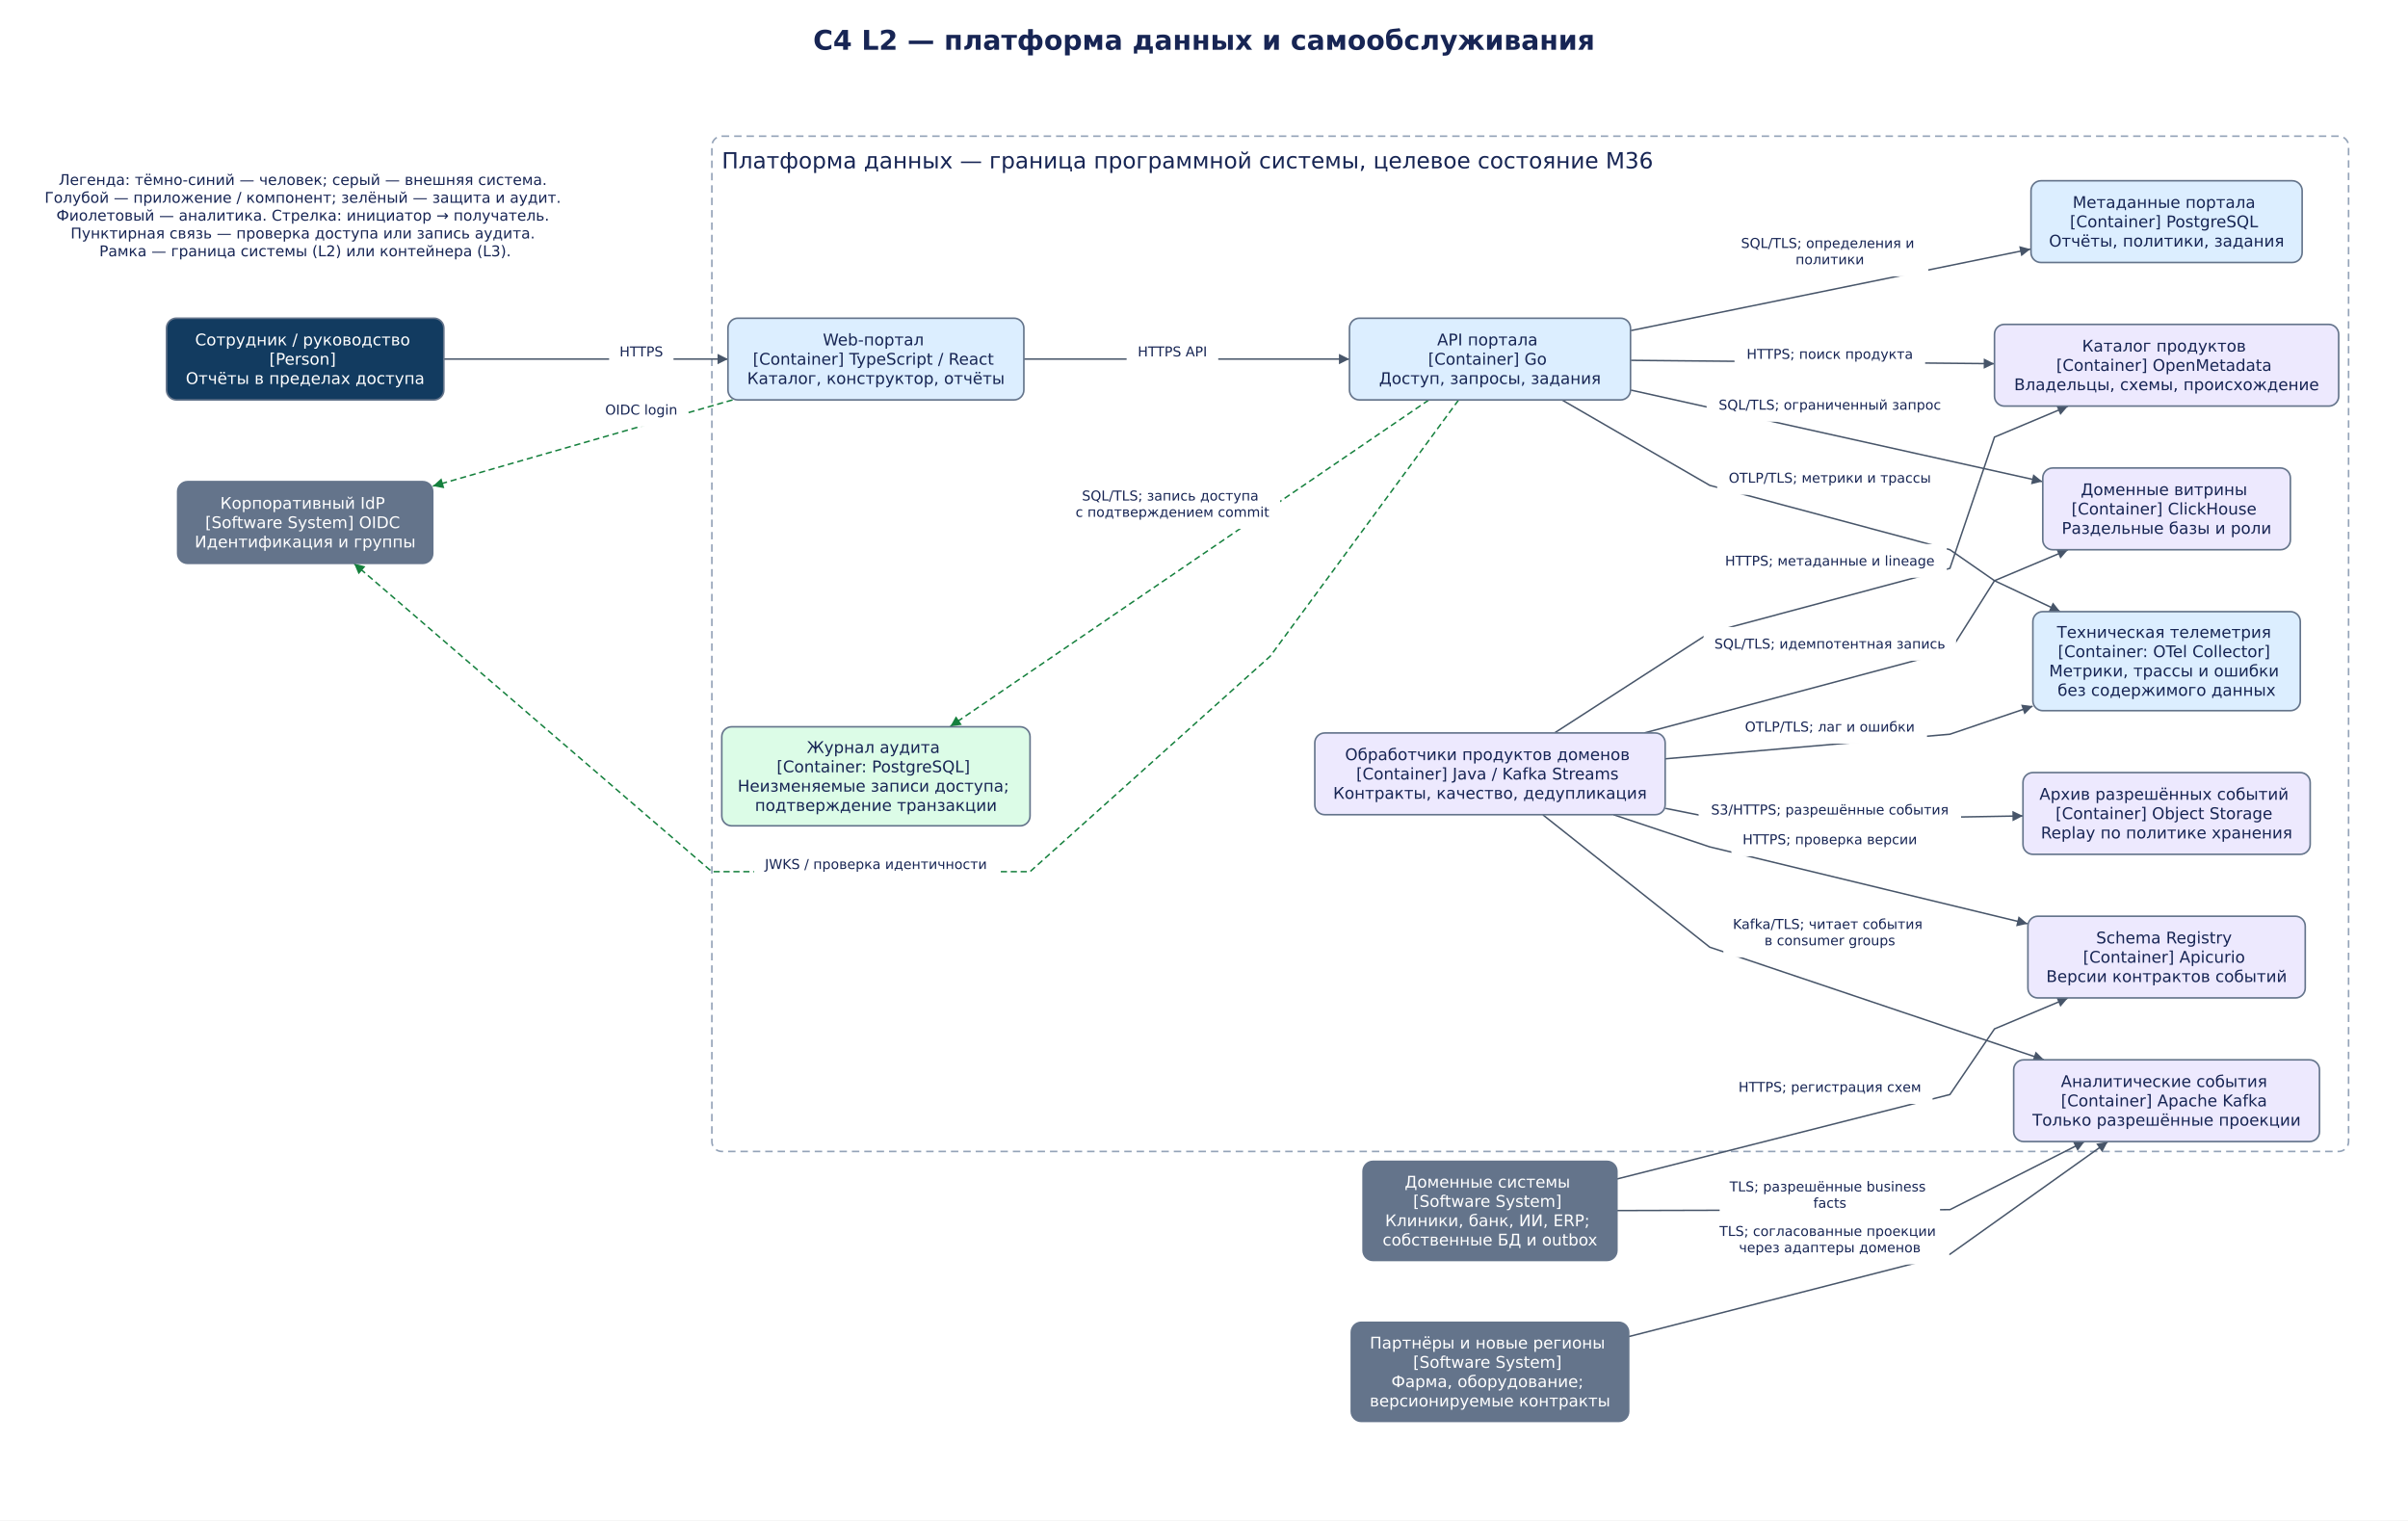
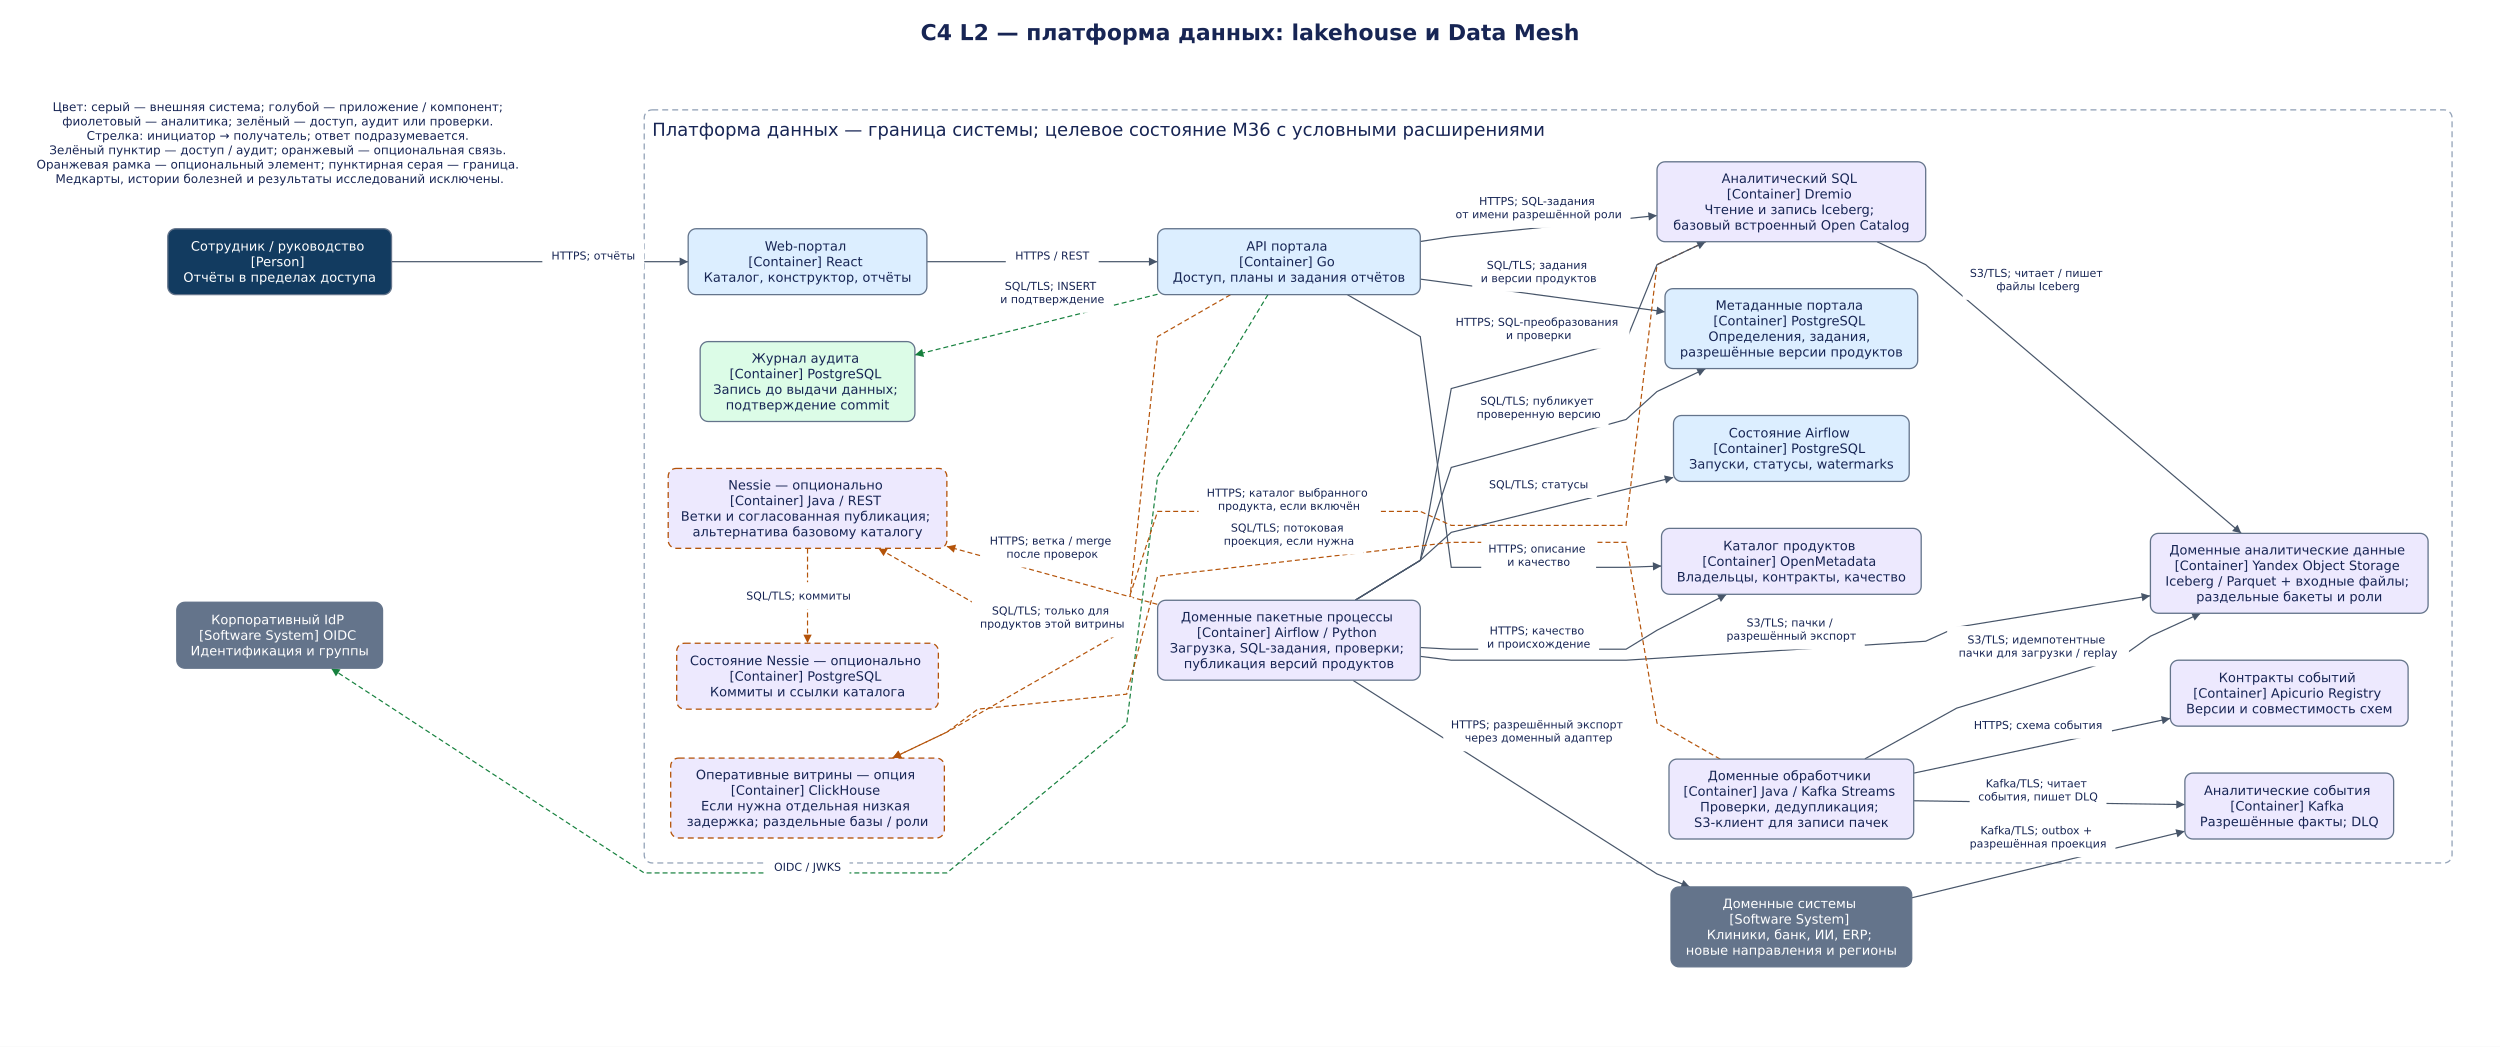
- <svg xmlns="http://www.w3.org/2000/svg" width="1945" height="1228" viewBox="0 0 1945 1228" role="img">
-   <rect width="1945" height="1228" fill="white" />
+ <svg xmlns="http://www.w3.org/2000/svg" width="2503" height="1048" viewBox="0 0 2503 1048" role="img">
+   <rect width="2503" height="1048" fill="white" />
  <defs>
    <marker id="normal" viewBox="0 0 10 10" refX="10" refY="5" markerWidth="7" markerHeight="7" orient="auto">
      <path d="M 0 0 L 10 5 L 0 10 z" fill="#475569" />
    </marker>
    <marker id="control" viewBox="0 0 10 10" refX="10" refY="5" markerWidth="7" markerHeight="7" orient="auto">
      <path d="M 0 0 L 10 5 L 0 10 z" fill="#15803d" />
    </marker>
+     <marker id="optional" viewBox="0 0 10 10" refX="10" refY="5" markerWidth="7" markerHeight="7" orient="auto">
+       <path d="M 0 0 L 10 5 L 0 10 z" fill="#b45309" />
+     </marker>
  </defs>
-   <rect x="575.0" y="110.0" width="1322.0" height="820.0" rx="8" fill="none" stroke="#94a3b8" stroke-width="1.3" stroke-dasharray="6 4" />
-   <text x="583.0" y="136.0" text-anchor="start" font-family="DejaVu Sans, sans-serif" font-size="18" fill="#172554">
-     <tspan x="583.0" y="136.0">Платформа данных — граница программной системы, целевое состояние M36</tspan>
-   </text>
-   <polyline points="358.610,290.000 425.690,290.000 511.340,290.000 587.980,290.000" fill="none" stroke="#475569" stroke-width="1.2" marker-end="url(#normal)" />
-   <polyline points="1306.200,952.190 1415.900,924.360 1575.000,884.000 1575.000,884.000 1575.000,884.000 1611.000,831.000 1611.000,831.000 1611.000,831.000 1635.500,820.710 1670.300,806.070" fill="none" stroke="#475569" stroke-width="1.2" marker-end="url(#normal)" />
-   <polyline points="1306.200,977.730 1415.900,977.430 1575.000,977.000 1575.000,977.000 1575.000,977.000 1629.400,949.510 1683.700,922.020" fill="none" stroke="#475569" stroke-width="1.2" marker-end="url(#normal)" />
-   <polyline points="1315.700,1079.497 1424.800,1051.514 1575.000,1013.000 1575.000,1013.000 1575.000,1013.000 1645.300,962.900 1702.400,922.230" fill="none" stroke="#475569" stroke-width="1.2" marker-end="url(#normal)" />
-   <polyline points="591.730,323.000 519.700,343.720 427.350,370.280 349.650,392.620" fill="none" stroke="#15803d" stroke-width="1.2" marker-end="url(#control)" stroke-dasharray="5 3" />
-   <polyline points="827.140,290.000 904.430,290.000 1004.950,290.000 1089.900,290.000" fill="none" stroke="#475569" stroke-width="1.2" marker-end="url(#normal)" />
-   <polyline points="1178.100,323.120 1129.700,388.960 1026.000,530.000 1026.000,530.000 1026.000,530.000 832.000,704.000 832.000,704.000 832.000,704.000 575.000,704.000 575.000,704.000 575.000,704.000 380.820,536.800 286.030,455.180" fill="none" stroke="#15803d" stroke-width="1.2" marker-end="url(#control)" stroke-dasharray="5 3" />
-   <polyline points="1317.300,315.070 1412.900,336.310 1548.900,366.540 1649.600,388.910" fill="none" stroke="#475569" stroke-width="1.2" marker-end="url(#normal)" />
-   <polyline points="1317.300,291.040 1400.300,291.800 1513.700,292.840 1610.700,293.730" fill="none" stroke="#475569" stroke-width="1.2" marker-end="url(#normal)" />
-   <polyline points="1317.300,267.000 1409.700,248.170 1539.900,221.630 1640.000,201.210" fill="none" stroke="#475569" stroke-width="1.2" marker-end="url(#normal)" />
-   <polyline points="1154.100,323.050 1064.700,384.000 873.960,514.120 767.600,586.680" fill="none" stroke="#15803d" stroke-width="1.2" marker-end="url(#control)" stroke-dasharray="5 3" />
-   <polyline points="1261.800,323.120 1313.300,352.900 1381.000,392.000 1381.000,392.000 1381.000,392.000 1575.000,444.000 1575.000,444.000 1575.000,444.000 1611.000,469.000 1611.000,469.000 1611.000,469.000 1631.900,478.830 1664.000,493.940" fill="none" stroke="#475569" stroke-width="1.2" marker-end="url(#normal)" />
-   <polyline points="1303.300,658.040 1343.700,671.520 1381.000,684.000 1381.000,684.000 1381.000,684.000 1523.000,718.340 1637.600,746.060" fill="none" stroke="#475569" stroke-width="1.2" marker-end="url(#normal)" />
-   <polyline points="1246.300,658.180 1298.500,699.580 1381.000,765.000 1381.000,765.000 1381.000,765.000 1535.300,817.000 1650.900,855.930" fill="none" stroke="#475569" stroke-width="1.2" marker-end="url(#normal)" />
-   <polyline points="1328.100,591.970 1435.900,563.180 1575.000,526.000 1575.000,526.000 1575.000,526.000 1611.000,469.000 1611.000,469.000 1611.000,469.000 1635.500,458.710 1670.300,444.070" fill="none" stroke="#475569" stroke-width="1.2" marker-end="url(#normal)" />
-   <polyline points="1345.300,652.920 1366.300,657.080 1381.000,660.000 1381.000,660.000 1381.000,660.000 1575.000,660.000 1575.000,660.000 1575.000,660.000 1597.800,659.610 1633.900,658.980" fill="none" stroke="#475569" stroke-width="1.2" marker-end="url(#normal)" />
-   <polyline points="1256.000,591.720 1308.100,558.070 1381.000,511.000 1381.000,511.000 1381.000,511.000 1575.000,459.000 1575.000,459.000 1575.000,459.000 1611.000,353.000 1611.000,353.000 1611.000,353.000 1635.500,342.710 1670.300,328.070" fill="none" stroke="#475569" stroke-width="1.2" marker-end="url(#normal)" />
-   <polyline points="1345.100,612.860 1449.900,603.800 1575.000,593.000 1575.000,593.000 1575.000,593.000 1602.200,583.770 1641.800,570.360" fill="none" stroke="#475569" stroke-width="1.2" marker-end="url(#normal)" />
-   <rect x="40.0" y="10.0" width="1865.0" height="45.0" rx="0" fill="none" stroke="none" stroke-width="1.3" />
-   <text x="972.5" y="40.2" text-anchor="middle" font-family="DejaVu Sans, sans-serif" font-size="22" fill="#172554" font-weight="bold">
-     <tspan x="972.5" y="40.2">C4 L2 — платформа данных и самообслуживания</tspan>
-   </text>
-   <rect x="134.5" y="257" width="223.999" height="66" rx="8" fill="#123b60" stroke="#64748b" stroke-width="1.3" />
-   <text x="246.5" y="278.95" text-anchor="middle" font-family="DejaVu Sans, sans-serif" font-size="13" fill="#ffffff">
-     <tspan x="246.5" y="278.95">Сотрудник / руководство</tspan>
-     <tspan x="246.5" y="294.55">[Person]</tspan>
-     <tspan x="246.5" y="310.15">Отчёты в пределах доступа</tspan>
-   </text>
-   <rect x="1101.001" y="938" width="204.998" height="79.999" rx="8" fill="#64748b" stroke="#64748b" stroke-width="1.3" />
-   <text x="1203.5" y="959.15" text-anchor="middle" font-family="DejaVu Sans, sans-serif" font-size="13" fill="#ffffff">
-     <tspan x="1203.5" y="959.15">Доменные системы</tspan>
-     <tspan x="1203.5" y="974.75">[Software System]</tspan>
-     <tspan x="1203.5" y="990.35">Клиники, банк, ИИ, ERP;</tspan>
-     <tspan x="1203.5" y="1005.95">собственные БД и outbox</tspan>
-   </text>
-   <rect x="1091.5" y="1068" width="223.999" height="79.999" rx="8" fill="#64748b" stroke="#64748b" stroke-width="1.3" />
-   <text x="1203.5" y="1089.15" text-anchor="middle" font-family="DejaVu Sans, sans-serif" font-size="13" fill="#ffffff">
-     <tspan x="1203.5" y="1089.15">Партнёры и новые регионы</tspan>
-     <tspan x="1203.5" y="1104.75">[Software System]</tspan>
-     <tspan x="1203.5" y="1120.35">Фарма, оборудование;</tspan>
-     <tspan x="1203.5" y="1135.95">версионируемые контракты</tspan>
-   </text>
-   <rect x="143.5" y="389" width="205.999" height="66" rx="8" fill="#64748b" stroke="#64748b" stroke-width="1.3" />
-   <text x="246.5" y="410.95" text-anchor="middle" font-family="DejaVu Sans, sans-serif" font-size="13" fill="#ffffff">
-     <tspan x="246.5" y="410.95">Корпоративный IdP</tspan>
-     <tspan x="246.5" y="426.55">[Software System] OIDC</tspan>
-     <tspan x="246.5" y="442.15">Идентификация и группы</tspan>
-   </text>
-   <rect x="588.002" y="257" width="238.997" height="66" rx="8" fill="#dceeff" stroke="#64748b" stroke-width="1.3" />
-   <text x="707.5" y="278.95" text-anchor="middle" font-family="DejaVu Sans, sans-serif" font-size="13" fill="#172554">
-     <tspan x="707.5" y="278.95">Web-портал</tspan>
-     <tspan x="707.5" y="294.55">[Container] TypeScript / React</tspan>
-     <tspan x="707.5" y="310.15">Каталог, конструктор, отчёты</tspan>
-   </text>
-   <rect x="1089.999" y="257" width="227.002" height="66" rx="8" fill="#dceeff" stroke="#64748b" stroke-width="1.3" />
-   <text x="1203.5" y="278.95" text-anchor="middle" font-family="DejaVu Sans, sans-serif" font-size="13" fill="#172554">
-     <tspan x="1203.5" y="278.95">API портала</tspan>
-     <tspan x="1203.5" y="294.55">[Container] Go</tspan>
-     <tspan x="1203.5" y="310.15">Доступ, запросы, задания</tspan>
-   </text>
-   <rect x="1638" y="740" width="223.999" height="66" rx="8" fill="#ede9fe" stroke="#64748b" stroke-width="1.3" />
-   <text x="1750.0" y="761.95" text-anchor="middle" font-family="DejaVu Sans, sans-serif" font-size="13" fill="#172554">
-     <tspan x="1750.0" y="761.95">Schema Registry</tspan>
-     <tspan x="1750.0" y="777.55">[Container] Apicurio</tspan>
-     <tspan x="1750.0" y="793.15">Версии контрактов событий</tspan>
-   </text>
-   <rect x="1626.498" y="856" width="247.003" height="66" rx="8" fill="#ede9fe" stroke="#64748b" stroke-width="1.3" />
-   <text x="1750.0" y="877.95" text-anchor="middle" font-family="DejaVu Sans, sans-serif" font-size="13" fill="#172554">
-     <tspan x="1750.0" y="877.95">Аналитические события</tspan>
-     <tspan x="1750.0" y="893.55">[Container] Apache Kafka</tspan>
-     <tspan x="1750.0" y="909.15">Только разрешённые проекции</tspan>
-   </text>
-   <rect x="1061.998" y="592" width="283.003" height="66" rx="8" fill="#ede9fe" stroke="#64748b" stroke-width="1.3" />
-   <text x="1203.5" y="613.95" text-anchor="middle" font-family="DejaVu Sans, sans-serif" font-size="13" fill="#172554">
-     <tspan x="1203.5" y="613.95">Обработчики продуктов доменов</tspan>
-     <tspan x="1203.5" y="629.55">[Container] Java / Kafka Streams</tspan>
-     <tspan x="1203.5" y="645.15">Контракты, качество, дедупликация</tspan>
-   </text>
-   <rect x="1649.999" y="378" width="200.002" height="66" rx="8" fill="#ede9fe" stroke="#64748b" stroke-width="1.3" />
-   <text x="1750.0" y="399.95" text-anchor="middle" font-family="DejaVu Sans, sans-serif" font-size="13" fill="#172554">
-     <tspan x="1750.0" y="399.95">Доменные витрины</tspan>
-     <tspan x="1750.0" y="415.55">[Container] ClickHouse</tspan>
-     <tspan x="1750.0" y="431.15">Раздельные базы и роли</tspan>
-   </text>
-   <rect x="1634.001" y="624" width="231.998" height="66" rx="8" fill="#ede9fe" stroke="#64748b" stroke-width="1.3" />
-   <text x="1750.0" y="645.95" text-anchor="middle" font-family="DejaVu Sans, sans-serif" font-size="13" fill="#172554">
-     <tspan x="1750.0" y="645.95">Архив разрешённых событий</tspan>
-     <tspan x="1750.0" y="661.55">[Container] Object Storage</tspan>
-     <tspan x="1750.0" y="677.15">Replay по политике хранения</tspan>
-   </text>
-   <rect x="1611" y="262" width="277.999" height="66" rx="8" fill="#ede9fe" stroke="#64748b" stroke-width="1.3" />
-   <text x="1750.0" y="283.95" text-anchor="middle" font-family="DejaVu Sans, sans-serif" font-size="13" fill="#172554">
-     <tspan x="1750.0" y="283.95">Каталог продуктов</tspan>
-     <tspan x="1750.0" y="299.55">[Container] OpenMetadata</tspan>
-     <tspan x="1750.0" y="315.15">Владельцы, схемы, происхождение</tspan>
-   </text>
-   <rect x="1640.499" y="146" width="219.002" height="66" rx="8" fill="#dceeff" stroke="#64748b" stroke-width="1.3" />
-   <text x="1750.0" y="167.95" text-anchor="middle" font-family="DejaVu Sans, sans-serif" font-size="13" fill="#172554">
-     <tspan x="1750.0" y="167.95">Метаданные портала</tspan>
-     <tspan x="1750.0" y="183.55">[Container] PostgreSQL</tspan>
-     <tspan x="1750.0" y="199.15">Отчёты, политики, задания</tspan>
-   </text>
-   <rect x="583.001" y="587" width="248.998" height="79.999" rx="8" fill="#dcfce7" stroke="#64748b" stroke-width="1.3" />
-   <text x="707.5" y="608.15" text-anchor="middle" font-family="DejaVu Sans, sans-serif" font-size="13" fill="#172554">
-     <tspan x="707.5" y="608.15">Журнал аудита</tspan>
-     <tspan x="707.5" y="623.75">[Container: PostgreSQL]</tspan>
-     <tspan x="707.5" y="639.35">Неизменяемые записи доступа;</tspan>
-     <tspan x="707.5" y="654.95">подтверждение транзакции</tspan>
-   </text>
-   <rect x="1642.0" y="494" width="216.0" height="79.999" rx="8" fill="#dceeff" stroke="#64748b" stroke-width="1.3" />
-   <text x="1750.0" y="515.15" text-anchor="middle" font-family="DejaVu Sans, sans-serif" font-size="13" fill="#172554">
-     <tspan x="1750.0" y="515.15">Техническая телеметрия</tspan>
-     <tspan x="1750.0" y="530.75">[Container: OTel Collector]</tspan>
-     <tspan x="1750.0" y="546.35">Метрики, трассы и ошибки</tspan>
-     <tspan x="1750.0" y="561.95">без содержимого данных</tspan>
-   </text>
-   <rect x="31.0" y="131.0" width="431.0" height="86.0" rx="8" fill="#ffffff" stroke="none" stroke-width="1.3" />
-   <text x="246.5" y="149.4" text-anchor="middle" font-family="DejaVu Sans, sans-serif" font-size="12" fill="#172554">
-     <tspan x="246.5" y="149.4">Легенда: тёмно-синий — человек; серый — внешняя система.</tspan>
-     <tspan x="246.5" y="163.8">Голубой — приложение / компонент; зелёный — защита и аудит.</tspan>
-     <tspan x="246.5" y="178.2">Фиолетовый — аналитика. Стрелка: инициатор → получатель.</tspan>
-     <tspan x="246.5" y="192.6">Пунктирная связь — проверка доступа или запись аудита.</tspan>
-     <tspan x="246.5" y="207">Рамка — граница системы (L2) или контейнера (L3).</tspan>
-   </text>
-   <rect x="492.0" y="270.4" width="52.0" height="27.2" rx="0" fill="#ffffff" stroke="none" stroke-width="1.3" />
-   <text x="518.0" y="287.85" text-anchor="middle" font-family="DejaVu Sans, sans-serif" font-size="11" fill="#172554">
-     <tspan x="518.0" y="287.85">HTTPS</tspan>
-   </text>
-   <rect x="1395.0" y="864.4" width="166.0" height="27.2" rx="0" fill="#ffffff" stroke="none" stroke-width="1.3" />
-   <text x="1478.0" y="881.85" text-anchor="middle" font-family="DejaVu Sans, sans-serif" font-size="11" fill="#172554">
-     <tspan x="1478.0" y="881.85">HTTPS; регистрация схем</tspan>
-   </text>
-   <rect x="1389.0" y="944.8" width="178.0" height="40.4" rx="0" fill="#ffffff" stroke="none" stroke-width="1.3" />
-   <text x="1478.0" y="962.25" text-anchor="middle" font-family="DejaVu Sans, sans-serif" font-size="11" fill="#172554">
-     <tspan x="1478.0" y="962.25">TLS; разрешённые business</tspan>
-     <tspan x="1478.0" y="975.45">facts</tspan>
-   </text>
-   <rect x="1381.5" y="980.8" width="193.0" height="40.4" rx="0" fill="#ffffff" stroke="none" stroke-width="1.3" />
-   <text x="1478.0" y="998.25" text-anchor="middle" font-family="DejaVu Sans, sans-serif" font-size="11" fill="#172554">
-     <tspan x="1478.0" y="998.25">TLS; согласованные проекции</tspan>
-     <tspan x="1478.0" y="1011.45">через адаптеры доменов</tspan>
-   </text>
-   <rect x="480.5" y="317.4" width="75.0" height="27.2" rx="0" fill="#ffffff" stroke="none" stroke-width="1.3" />
-   <text x="518.0" y="334.85" text-anchor="middle" font-family="DejaVu Sans, sans-serif" font-size="11" fill="#172554">
-     <tspan x="518.0" y="334.85">OIDC login</tspan>
-   </text>
-   <rect x="910.0" y="270.4" width="74.0" height="27.2" rx="0" fill="#ffffff" stroke="none" stroke-width="1.3" />
-   <text x="947.0" y="287.85" text-anchor="middle" font-family="DejaVu Sans, sans-serif" font-size="11" fill="#172554">
-     <tspan x="947.0" y="287.85">HTTPS API</tspan>
-   </text>
-   <rect x="609.0" y="684.4" width="197.0" height="27.2" rx="0" fill="#ffffff" stroke="none" stroke-width="1.3" />
-   <text x="707.5" y="701.85" text-anchor="middle" font-family="DejaVu Sans, sans-serif" font-size="11" fill="#172554">
-     <tspan x="707.5" y="701.85">JWKS / проверка идентичности</tspan>
-   </text>
-   <rect x="1378.5" y="313.4" width="199.0" height="27.2" rx="0" fill="#ffffff" stroke="none" stroke-width="1.3" />
-   <text x="1478.0" y="330.85" text-anchor="middle" font-family="DejaVu Sans, sans-serif" font-size="11" fill="#172554">
-     <tspan x="1478.0" y="330.85">SQL/TLS; ограниченный запрос</tspan>
-   </text>
-   <rect x="1401.0" y="272.4" width="154.0" height="27.2" rx="0" fill="#ffffff" stroke="none" stroke-width="1.3" />
-   <text x="1478.0" y="289.85" text-anchor="middle" font-family="DejaVu Sans, sans-serif" font-size="11" fill="#172554">
-     <tspan x="1478.0" y="289.85">HTTPS; поиск продукта</tspan>
-   </text>
-   <rect x="1398.5" y="182.8" width="159.0" height="40.4" rx="0" fill="#ffffff" stroke="none" stroke-width="1.3" />
-   <text x="1478.0" y="200.25" text-anchor="middle" font-family="DejaVu Sans, sans-serif" font-size="11" fill="#172554">
-     <tspan x="1478.0" y="200.25">SQL/TLS; определения и</tspan>
-     <tspan x="1478.0" y="213.45">политики</tspan>
-   </text>
-   <rect x="860.0" y="386.8" width="174.0" height="40.4" rx="0" fill="#ffffff" stroke="none" stroke-width="1.3" />
-   <text x="947.0" y="404.25" text-anchor="middle" font-family="DejaVu Sans, sans-serif" font-size="11" fill="#172554">
-     <tspan x="947.0" y="404.25">SQL/TLS; запись доступа</tspan>
-     <tspan x="947.0" y="417.45">с подтверждением commit</tspan>
-   </text>
-   <rect x="1387.0" y="372.4" width="182.0" height="27.2" rx="0" fill="#ffffff" stroke="none" stroke-width="1.3" />
-   <text x="1478.0" y="389.85" text-anchor="middle" font-family="DejaVu Sans, sans-serif" font-size="11" fill="#172554">
-     <tspan x="1478.0" y="389.85">OTLP/TLS; метрики и трассы</tspan>
-   </text>
-   <rect x="1398.5" y="664.4" width="159.0" height="27.2" rx="0" fill="#ffffff" stroke="none" stroke-width="1.3" />
-   <text x="1478.0" y="681.85" text-anchor="middle" font-family="DejaVu Sans, sans-serif" font-size="11" fill="#172554">
-     <tspan x="1478.0" y="681.85">HTTPS; проверка версии</tspan>
-   </text>
-   <rect x="1392.0" y="732.8" width="172.0" height="40.4" rx="0" fill="#ffffff" stroke="none" stroke-width="1.3" />
-   <text x="1478.0" y="750.25" text-anchor="middle" font-family="DejaVu Sans, sans-serif" font-size="11" fill="#172554">
-     <tspan x="1478.0" y="750.25">Kafka/TLS; читает события</tspan>
-     <tspan x="1478.0" y="763.45">в consumer groups</tspan>
-   </text>
-   <rect x="1376.0" y="506.4" width="204.0" height="27.2" rx="0" fill="#ffffff" stroke="none" stroke-width="1.3" />
-   <text x="1478.0" y="523.85" text-anchor="middle" font-family="DejaVu Sans, sans-serif" font-size="11" fill="#172554">
-     <tspan x="1478.0" y="523.85">SQL/TLS; идемпотентная запись</tspan>
-   </text>
-   <rect x="1372.0" y="640.4" width="212.0" height="27.2" rx="0" fill="#ffffff" stroke="none" stroke-width="1.3" />
-   <text x="1478.0" y="657.85" text-anchor="middle" font-family="DejaVu Sans, sans-serif" font-size="11" fill="#172554">
-     <tspan x="1478.0" y="657.85">S3/HTTPS; разрешённые события</tspan>
-   </text>
-   <rect x="1383.5" y="439.4" width="189.0" height="27.2" rx="0" fill="#ffffff" stroke="none" stroke-width="1.3" />
-   <text x="1478.0" y="456.85" text-anchor="middle" font-family="DejaVu Sans, sans-serif" font-size="11" fill="#172554">
-     <tspan x="1478.0" y="456.85">HTTPS; метаданные и lineage</tspan>
-   </text>
-   <rect x="1399.5" y="573.4" width="157.0" height="27.2" rx="0" fill="#ffffff" stroke="none" stroke-width="1.3" />
-   <text x="1478.0" y="590.85" text-anchor="middle" font-family="DejaVu Sans, sans-serif" font-size="11" fill="#172554">
-     <tspan x="1478.0" y="590.85">OTLP/TLS; лаг и ошибки</tspan>
+   <rect x="645.0" y="110.0" width="1810.0" height="754.0" rx="8" fill="none" stroke="#94a3b8" stroke-width="1.3" stroke-dasharray="6 4" />
+   <text x="653.0" y="136.0" text-anchor="start" font-family="DejaVu Sans, sans-serif" font-size="18" fill="#172554">
+     <tspan x="653.0" y="136.0">Платформа данных — граница системы; целевое состояние M36 с условными расширениями</tspan>
+   </text>
+   <polyline points="392.010,262.000 476.760,262.000 593.570,262.000 688.860,262.000" fill="none" stroke="#475569" stroke-width="1.2" marker-end="url(#normal)" />
+   <polyline points="1914.100,898.864 1995.000,879.144 2101.100,853.280 2187.200,832.300" fill="none" stroke="#475569" stroke-width="1.2" marker-end="url(#normal)" />
+   <polyline points="928.150,262.000 995.790,262.000 1080.900,262.000 1158.700,262.000" fill="none" stroke="#475569" stroke-width="1.2" marker-end="url(#normal)" />
+   <polyline points="1269.400,295.120 1232.800,355.430 1159.000,477.000 1159.000,477.000 1159.000,477.000 1128.000,725.000 1128.000,725.000 1128.000,725.000 948.000,874.000 948.000,874.000 948.000,874.000 645.000,874.000 645.000,874.000 645.000,874.000 439.880,739.890 331.610,669.090" fill="none" stroke="#15803d" stroke-width="1.2" marker-end="url(#control)" stroke-dasharray="5 3" />
+   <polyline points="1422.200,279.470 1495.300,289.260 1586.300,301.430 1666.900,312.200" fill="none" stroke="#475569" stroke-width="1.2" marker-end="url(#normal)" />
+   <polyline points="1158.900,294.650 1085.200,313.080 993.990,335.880 916.030,355.370" fill="none" stroke="#15803d" stroke-width="1.2" marker-end="url(#control)" stroke-dasharray="5 3" />
+   <polyline points="1349.100,295.110 1384.100,315.210 1422.000,337.000 1422.000,337.000 1422.000,337.000 1453.000,568.000 1453.000,568.000 1453.000,568.000 1628.000,568.000 1628.000,568.000 1628.000,568.000 1639.200,567.590 1663.300,566.710" fill="none" stroke="#475569" stroke-width="1.2" marker-end="url(#normal)" />
+   <polyline points="1422.200,241.760 1440.400,238.950 1453.000,237.000 1453.000,237.000 1453.000,237.000 1558.500,226.130 1658.800,215.780" fill="none" stroke="#475569" stroke-width="1.2" marker-end="url(#normal)" />
+   <polyline points="1231.900,295.110 1196.900,315.210 1159.000,337.000 1159.000,337.000 1159.000,337.000 1128.000,630.000 1128.000,630.000 1128.000,630.000 948.000,733.000 948.000,733.000 948.000,733.000 926.280,743.350 893.660,758.900" fill="none" stroke="#b45309" stroke-width="1.2" marker-end="url(#optional)" stroke-dasharray="5 3" />
+   <polyline points="1879.400,242.080 1905.800,254.500 1928.000,265.000 1928.000,265.000 1928.000,265.000 2137.700,443.500 2243.900,533.920" fill="none" stroke="#475569" stroke-width="1.2" marker-end="url(#normal)" />
+   <polyline points="1707.600,242.080 1681.200,254.500 1659.000,265.000 1659.000,265.000 1659.000,265.000 1628.000,526.000 1628.000,526.000 1628.000,526.000 1453.000,526.000 1453.000,526.000 1453.000,526.000 1422.000,512.000 1422.000,512.000 1422.000,512.000 1159.000,512.000 1159.000,512.000 1159.000,512.000 1128.000,606.000 1128.000,606.000 1128.000,606.000 979.000,606.000 979.000,606.000 979.000,606.000 930.760,578.390 879.420,549.010" fill="none" stroke="#b45309" stroke-width="1.2" marker-end="url(#optional)" stroke-dasharray="5 3" />
+   <polyline points="808.500,549.230 808.500,575.660 808.500,610.100 808.500,643.810" fill="none" stroke="#b45309" stroke-width="1.2" marker-end="url(#optional)" stroke-dasharray="5 3" />
+   <polyline points="1354.700,681.230 1459.700,748.130 1659.000,875.000 1659.000,875.000 1659.000,875.000 1669.600,879.214 1691.700,887.965" fill="none" stroke="#475569" stroke-width="1.2" marker-end="url(#normal)" />
+   <polyline points="1357.100,600.770 1389.600,580.840 1422.000,561.000 1422.000,561.000 1422.000,561.000 1453.000,468.000 1453.000,468.000 1453.000,468.000 1628.000,420.000 1628.000,420.000 1628.000,420.000 1659.000,392.000 1659.000,392.000 1659.000,392.000 1677.700,383.150 1707.600,369.080" fill="none" stroke="#475569" stroke-width="1.2" marker-end="url(#normal)" />
+   <polyline points="1422.200,648.290 1440.400,649.300 1453.000,650.000 1453.000,650.000 1453.000,650.000 1628.000,650.000 1628.000,650.000 1628.000,650.000 1659.000,631.000 1659.000,631.000 1659.000,631.000 1690.000,615.000 1728.500,595.090" fill="none" stroke="#475569" stroke-width="1.2" marker-end="url(#normal)" />
+   <polyline points="1357.100,600.770 1389.600,580.840 1422.000,561.000 1422.000,561.000 1422.000,561.000 1453.000,389.000 1453.000,389.000 1453.000,389.000 1628.000,341.000 1628.000,341.000 1628.000,341.000 1659.000,265.000 1659.000,265.000 1659.000,265.000 1677.700,256.150 1707.600,242.080" fill="none" stroke="#475569" stroke-width="1.2" marker-end="url(#normal)" />
+   <polyline points="1422.200,657.190 1440.400,659.440 1453.000,661.000 1453.000,661.000 1453.000,661.000 1628.000,661.000 1628.000,661.000 1628.000,661.000 1928.000,642.000 1928.000,642.000 1928.000,642.000 1959.000,628.000 1959.000,628.000 1959.000,628.000 2056.400,612.160 2152.600,596.510" fill="none" stroke="#475569" stroke-width="1.2" marker-end="url(#normal)" />
+   <polyline points="1158.600,605.010 1095.600,587.690 1019.870,566.850 948.010,547.090" fill="none" stroke="#b45309" stroke-width="1.2" marker-end="url(#optional)" stroke-dasharray="5 3" />
+   <polyline points="1357.100,600.770 1389.600,580.840 1422.000,561.000 1422.000,561.000 1422.000,561.000 1453.000,533.000 1453.000,533.000 1453.000,533.000 1571.300,503.730 1675.200,478.030" fill="none" stroke="#475569" stroke-width="1.2" marker-end="url(#normal)" />
+   <polyline points="1867.100,759.820 1911.200,735.440 1959.000,709.000 1959.000,709.000 1959.000,709.000 2122.000,659.000 2122.000,659.000 2122.000,659.000 2153.000,637.000 2153.000,637.000 2153.000,637.000 2172.400,628.150 2203.200,614.080" fill="none" stroke="#475569" stroke-width="1.2" marker-end="url(#normal)" />
+   <polyline points="1916.300,801.720 1997.000,802.850 2102.000,804.330 2187.300,805.540" fill="none" stroke="#475569" stroke-width="1.2" marker-end="url(#normal)" />
+   <polyline points="1916.300,774.000 1992.100,757.820 2089.400,737.050 2172.700,719.270" fill="none" stroke="#475569" stroke-width="1.2" marker-end="url(#normal)" />
+   <polyline points="1722.200,760.000 1690.100,741.690 1659.000,724.000 1659.000,724.000 1659.000,724.000 1628.000,543.000 1628.000,543.000 1628.000,543.000 1453.000,543.000 1453.000,543.000 1453.000,543.000 1159.000,577.000 1159.000,577.000 1159.000,577.000 1128.000,695.000 1128.000,695.000 1128.000,695.000 979.000,710.000 979.000,710.000 979.000,710.000 948.000,733.000 948.000,733.000 948.000,733.000 926.280,743.350 893.660,758.900" fill="none" stroke="#b45309" stroke-width="1.2" marker-end="url(#optional)" stroke-dasharray="5 3" />
+   <rect x="40.0" y="10.0" width="2423.0" height="45.0" rx="0" fill="none" stroke="none" stroke-width="1.3" />
+   <text x="1251.5" y="40.2" text-anchor="middle" font-family="DejaVu Sans, sans-serif" font-size="22" fill="#172554" font-weight="bold">
+     <tspan x="1251.5" y="40.2">C4 L2 — платформа данных: lakehouse и Data Mesh</tspan>
+   </text>
+   <rect x="168" y="229" width="223.999" height="66" rx="8" fill="#123b60" stroke="#64748b" stroke-width="1.3" />
+   <text x="280.0" y="250.95" text-anchor="middle" font-family="DejaVu Sans, sans-serif" font-size="13" fill="#ffffff">
+     <tspan x="280.0" y="250.95">Сотрудник / руководство</tspan>
+     <tspan x="280.0" y="266.55">[Person] </tspan>
+     <tspan x="280.0" y="282.15">Отчёты в пределах доступа</tspan>
+   </text>
+   <rect x="1673.001" y="888" width="240.998" height="79.999" rx="8" fill="#64748b" stroke="#64748b" stroke-width="1.3" />
+   <text x="1793.5" y="909.15" text-anchor="middle" font-family="DejaVu Sans, sans-serif" font-size="13" fill="#ffffff">
+     <tspan x="1793.5" y="909.15">Доменные системы</tspan>
+     <tspan x="1793.5" y="924.75">[Software System] </tspan>
+     <tspan x="1793.5" y="940.35">Клиники, банк, ИИ, ERP;</tspan>
+     <tspan x="1793.5" y="955.95">новые направления и регионы</tspan>
+   </text>
+   <rect x="177" y="603" width="205.999" height="66" rx="8" fill="#64748b" stroke="#64748b" stroke-width="1.3" />
+   <text x="280.0" y="624.95" text-anchor="middle" font-family="DejaVu Sans, sans-serif" font-size="13" fill="#ffffff">
+     <tspan x="280.0" y="624.95">Корпоративный IdP</tspan>
+     <tspan x="280.0" y="640.55">[Software System] OIDC</tspan>
+     <tspan x="280.0" y="656.15">Идентификация и группы</tspan>
+   </text>
+   <rect x="689.002" y="229" width="238.997" height="66" rx="8" fill="#dceeff" stroke="#64748b" stroke-width="1.3" />
+   <text x="808.5" y="250.95" text-anchor="middle" font-family="DejaVu Sans, sans-serif" font-size="13" fill="#172554">
+     <tspan x="808.5" y="250.95">Web-портал</tspan>
+     <tspan x="808.5" y="266.55">[Container] React</tspan>
+     <tspan x="808.5" y="282.15">Каталог, конструктор, отчёты</tspan>
+   </text>
+   <rect x="1158.999" y="229" width="263.002" height="66" rx="8" fill="#dceeff" stroke="#64748b" stroke-width="1.3" />
+   <text x="1290.5" y="250.95" text-anchor="middle" font-family="DejaVu Sans, sans-serif" font-size="13" fill="#172554">
+     <tspan x="1290.5" y="250.95">API портала</tspan>
+     <tspan x="1290.5" y="266.55">[Container] Go</tspan>
+     <tspan x="1290.5" y="282.15">Доступ, планы и задания отчётов</tspan>
+   </text>
+   <rect x="1667" y="289" width="253.001" height="79.999" rx="8" fill="#dceeff" stroke="#64748b" stroke-width="1.3" />
+   <text x="1793.5" y="310.15" text-anchor="middle" font-family="DejaVu Sans, sans-serif" font-size="13" fill="#172554">
+     <tspan x="1793.5" y="310.15">Метаданные портала</tspan>
+     <tspan x="1793.5" y="325.75">[Container] PostgreSQL</tspan>
+     <tspan x="1793.5" y="341.35">Определения, задания,</tspan>
+     <tspan x="1793.5" y="356.95">разрешённые версии продуктов</tspan>
+   </text>
+   <rect x="701" y="342" width="214.999" height="79.999" rx="8" fill="#dcfce7" stroke="#64748b" stroke-width="1.3" />
+   <text x="808.5" y="363.15" text-anchor="middle" font-family="DejaVu Sans, sans-serif" font-size="13" fill="#172554">
+     <tspan x="808.5" y="363.15">Журнал аудита</tspan>
+     <tspan x="808.5" y="378.75">[Container] PostgreSQL</tspan>
+     <tspan x="808.5" y="394.35">Запись до выдачи данных;</tspan>
+     <tspan x="808.5" y="409.95">подтверждение commit</tspan>
+   </text>
+   <rect x="1663.5" y="529" width="259.999" height="66" rx="8" fill="#ede9fe" stroke="#64748b" stroke-width="1.3" />
+   <text x="1793.5" y="550.95" text-anchor="middle" font-family="DejaVu Sans, sans-serif" font-size="13" fill="#172554">
+     <tspan x="1793.5" y="550.95">Каталог продуктов</tspan>
+     <tspan x="1793.5" y="566.55">[Container] OpenMetadata</tspan>
+     <tspan x="1793.5" y="582.15">Владельцы, контракты, качество</tspan>
+   </text>
+   <rect x="1659" y="162" width="268.999" height="79.999" rx="8" fill="#ede9fe" stroke="#64748b" stroke-width="1.3" />
+   <text x="1793.5" y="183.15" text-anchor="middle" font-family="DejaVu Sans, sans-serif" font-size="13" fill="#172554">
+     <tspan x="1793.5" y="183.15">Аналитический SQL</tspan>
+     <tspan x="1793.5" y="198.75">[Container] Dremio</tspan>
+     <tspan x="1793.5" y="214.35">Чтение и запись Iceberg;</tspan>
+     <tspan x="1793.5" y="229.95">базовый встроенный Open Catalog</tspan>
+   </text>
+   <rect x="2153" y="534" width="277.999" height="79.999" rx="8" fill="#ede9fe" stroke="#64748b" stroke-width="1.3" />
+   <text x="2292.0" y="555.15" text-anchor="middle" font-family="DejaVu Sans, sans-serif" font-size="13" fill="#172554">
+     <tspan x="2292.0" y="555.15">Доменные аналитические данные</tspan>
+     <tspan x="2292.0" y="570.75">[Container] Yandex Object Storage</tspan>
+     <tspan x="2292.0" y="586.35">Iceberg / Parquet + входные файлы;</tspan>
+     <tspan x="2292.0" y="601.95">раздельные бакеты и роли</tspan>
+   </text>
+   <rect x="669.0" y="469" width="279.0" height="79.999" rx="8" fill="#ede9fe" stroke="#b45309" stroke-width="1.3" stroke-dasharray="6 4" />
+   <text x="808.5" y="490.15" text-anchor="middle" font-family="DejaVu Sans, sans-serif" font-size="13" fill="#172554">
+     <tspan x="808.5" y="490.15">Nessie — опционально</tspan>
+     <tspan x="808.5" y="505.75">[Container] Java / REST</tspan>
+     <tspan x="808.5" y="521.35">Ветки и согласованная публикация;</tspan>
+     <tspan x="808.5" y="536.95">альтернатива базовому каталогу</tspan>
+   </text>
+   <rect x="677.5" y="644" width="262.001" height="66" rx="8" fill="#ede9fe" stroke="#b45309" stroke-width="1.3" stroke-dasharray="6 4" />
+   <text x="808.5" y="665.95" text-anchor="middle" font-family="DejaVu Sans, sans-serif" font-size="13" fill="#172554">
+     <tspan x="808.5" y="665.95">Состояние Nessie — опционально</tspan>
+     <tspan x="808.5" y="681.55">[Container] PostgreSQL</tspan>
+     <tspan x="808.5" y="697.15">Коммиты и ссылки каталога</tspan>
+   </text>
+   <rect x="1158.999" y="601" width="263.002" height="79.999" rx="8" fill="#ede9fe" stroke="#64748b" stroke-width="1.3" />
+   <text x="1290.5" y="622.15" text-anchor="middle" font-family="DejaVu Sans, sans-serif" font-size="13" fill="#172554">
+     <tspan x="1290.5" y="622.15">Доменные пакетные процессы</tspan>
+     <tspan x="1290.5" y="637.75">[Container] Airflow / Python</tspan>
+     <tspan x="1290.5" y="653.35">Загрузка, SQL-задания, проверки;</tspan>
+     <tspan x="1290.5" y="668.95">публикация версий продуктов</tspan>
+   </text>
+   <rect x="1675.499" y="416" width="236.002" height="66" rx="8" fill="#dceeff" stroke="#64748b" stroke-width="1.3" />
+   <text x="1793.5" y="437.95" text-anchor="middle" font-family="DejaVu Sans, sans-serif" font-size="13" fill="#172554">
+     <tspan x="1793.5" y="437.95">Состояние Airflow</tspan>
+     <tspan x="1793.5" y="453.55">[Container] PostgreSQL</tspan>
+     <tspan x="1793.5" y="469.15">Запуски, статусы, watermarks</tspan>
+   </text>
+   <rect x="2187.499" y="774" width="209.002" height="66" rx="8" fill="#ede9fe" stroke="#64748b" stroke-width="1.3" />
+   <text x="2292.0" y="795.95" text-anchor="middle" font-family="DejaVu Sans, sans-serif" font-size="13" fill="#172554">
+     <tspan x="2292.0" y="795.95">Аналитические события</tspan>
+     <tspan x="2292.0" y="811.55">[Container] Kafka</tspan>
+     <tspan x="2292.0" y="827.15">Разрешённые факты; DLQ</tspan>
+   </text>
+   <rect x="2172.998" y="661" width="238.003" height="66" rx="8" fill="#ede9fe" stroke="#64748b" stroke-width="1.3" />
+   <text x="2292.0" y="682.95" text-anchor="middle" font-family="DejaVu Sans, sans-serif" font-size="13" fill="#172554">
+     <tspan x="2292.0" y="682.95">Контракты событий</tspan>
+     <tspan x="2292.0" y="698.55">[Container] Apicurio Registry</tspan>
+     <tspan x="2292.0" y="714.15">Версии и совместимость схем</tspan>
+   </text>
+   <rect x="1670.999" y="760" width="245.002" height="79.999" rx="8" fill="#ede9fe" stroke="#64748b" stroke-width="1.3" />
+   <text x="1793.5" y="781.15" text-anchor="middle" font-family="DejaVu Sans, sans-serif" font-size="13" fill="#172554">
+     <tspan x="1793.5" y="781.15">Доменные обработчики</tspan>
+     <tspan x="1793.5" y="796.75">[Container] Java / Kafka Streams</tspan>
+     <tspan x="1793.5" y="812.35">Проверки, дедупликация;</tspan>
+     <tspan x="1793.5" y="827.95">S3-клиент для записи пачек</tspan>
+   </text>
+   <rect x="671.498" y="759" width="274.003" height="79.999" rx="8" fill="#ede9fe" stroke="#b45309" stroke-width="1.3" stroke-dasharray="6 4" />
+   <text x="808.5" y="780.15" text-anchor="middle" font-family="DejaVu Sans, sans-serif" font-size="13" fill="#172554">
+     <tspan x="808.5" y="780.15">Оперативные витрины — опция</tspan>
+     <tspan x="808.5" y="795.75">[Container] ClickHouse</tspan>
+     <tspan x="808.5" y="811.35">Если нужна отдельная низкая</tspan>
+     <tspan x="808.5" y="826.95">задержка; раздельные базы / роли</tspan>
+   </text>
+   <rect x="31.0" y="92.8" width="498.0" height="100.4" rx="8" fill="#ffffff" stroke="none" stroke-width="1.3" />
+   <text x="280.0" y="111.2" text-anchor="middle" font-family="DejaVu Sans, sans-serif" font-size="12" fill="#172554">
+     <tspan x="280.0" y="111.2">Цвет: серый — внешняя система; голубой — приложение / компонент;</tspan>
+     <tspan x="280.0" y="125.6">фиолетовый — аналитика; зелёный — доступ, аудит или проверки.</tspan>
+     <tspan x="280.0" y="140.0">Стрелка: инициатор → получатель; ответ подразумевается.</tspan>
+     <tspan x="280.0" y="154.4">Зелёный пунктир — доступ / аудит; оранжевый — опциональная связь.</tspan>
+     <tspan x="280.0" y="168.8">Оранжевая рамка — опциональный элемент; пунктирная серая — граница.</tspan>
+     <tspan x="280.0" y="183.2">Медкарты, истории болезней и результаты исследований исключены.</tspan>
+   </text>
+   <rect x="543.0" y="242.4" width="102.0" height="27.2" rx="0" fill="#ffffff" stroke="none" stroke-width="1.3" />
+   <text x="594.0" y="259.85" text-anchor="middle" font-family="DejaVu Sans, sans-serif" font-size="11" fill="#172554">
+     <tspan x="594.0" y="259.85">HTTPS; отчёты</tspan>
+   </text>
+   <rect x="1963.0" y="817.8" width="155.0" height="40.4" rx="0" fill="#ffffff" stroke="none" stroke-width="1.3" />
+   <text x="2040.5" y="835.25" text-anchor="middle" font-family="DejaVu Sans, sans-serif" font-size="11" fill="#172554">
+     <tspan x="2040.5" y="835.25">Kafka/TLS; outbox +</tspan>
+     <tspan x="2040.5" y="848.45">разрешённая проекция</tspan>
+   </text>
+   <rect x="1007" y="242.4" width="93.0" height="27.2" rx="0" fill="#ffffff" stroke="none" stroke-width="1.3" />
+   <text x="1053.5" y="259.85" text-anchor="middle" font-family="DejaVu Sans, sans-serif" font-size="11" fill="#172554">
+     <tspan x="1053.5" y="259.85">HTTPS / REST</tspan>
+   </text>
+   <rect x="766.5" y="854.4" width="84.0" height="27.2" rx="0" fill="#ffffff" stroke="none" stroke-width="1.3" />
+   <text x="808.5" y="871.85" text-anchor="middle" font-family="DejaVu Sans, sans-serif" font-size="11" fill="#172554">
+     <tspan x="808.5" y="871.85">OIDC / JWKS</tspan>
+   </text>
+   <rect x="1474.0" y="251.8" width="133.0" height="40.4" rx="0" fill="#ffffff" stroke="none" stroke-width="1.3" />
+   <text x="1540.5" y="269.25" text-anchor="middle" font-family="DejaVu Sans, sans-serif" font-size="11" fill="#172554">
+     <tspan x="1540.5" y="269.25">SQL/TLS; задания</tspan>
+     <tspan x="1540.5" y="282.45">и версии продуктов</tspan>
+   </text>
+   <rect x="993" y="272.8" width="121.0" height="40.4" rx="0" fill="#ffffff" stroke="none" stroke-width="1.3" />
+   <text x="1053.5" y="290.25" text-anchor="middle" font-family="DejaVu Sans, sans-serif" font-size="11" fill="#172554">
+     <tspan x="1053.5" y="290.25">SQL/TLS; INSERT</tspan>
+     <tspan x="1053.5" y="303.45">и подтверждение</tspan>
+   </text>
+   <rect x="1483.0" y="535.8" width="115.0" height="40.4" rx="0" fill="#ffffff" stroke="none" stroke-width="1.3" />
+   <text x="1540.5" y="553.25" text-anchor="middle" font-family="DejaVu Sans, sans-serif" font-size="11" fill="#172554">
+     <tspan x="1540.5" y="553.25">HTTPS; описание</tspan>
+     <tspan x="1540.5" y="566.45">и качество</tspan>
+   </text>
+   <rect x="1448.5" y="187.8" width="184.0" height="40.4" rx="0" fill="#ffffff" stroke="none" stroke-width="1.3" />
+   <text x="1540.5" y="205.25" text-anchor="middle" font-family="DejaVu Sans, sans-serif" font-size="11" fill="#172554">
+     <tspan x="1540.5" y="205.25">HTTPS; SQL-задания</tspan>
+     <tspan x="1540.5" y="218.45">от имени разрешённой роли</tspan>
+   </text>
+   <rect x="973.0" y="597.8" width="161.0" height="40.4" rx="0" fill="#ffffff" stroke="none" stroke-width="1.3" />
+   <text x="1053.5" y="615.25" text-anchor="middle" font-family="DejaVu Sans, sans-serif" font-size="11" fill="#172554">
+     <tspan x="1053.5" y="615.25">SQL/TLS; только для</tspan>
+     <tspan x="1053.5" y="628.45">продуктов этой витрины</tspan>
+   </text>
+   <rect x="1965" y="259.8" width="151.0" height="40.4" rx="0" fill="#ffffff" stroke="none" stroke-width="1.3" />
+   <text x="2040.5" y="277.25" text-anchor="middle" font-family="DejaVu Sans, sans-serif" font-size="11" fill="#172554">
+     <tspan x="2040.5" y="277.25">S3/TLS; читает / пишет</tspan>
+     <tspan x="2040.5" y="290.45">файлы Iceberg</tspan>
+   </text>
+   <rect x="1200.0" y="479.8" width="181.0" height="40.4" rx="0" fill="#ffffff" stroke="none" stroke-width="1.3" />
+   <text x="1290.5" y="497.25" text-anchor="middle" font-family="DejaVu Sans, sans-serif" font-size="11" fill="#172554">
+     <tspan x="1290.5" y="497.25">HTTPS; каталог выбранного</tspan>
+     <tspan x="1290.5" y="510.45">продукта, если включён</tspan>
+   </text>
+   <rect x="738.5" y="582.9" width="122.0" height="27.2" rx="0" fill="#ffffff" stroke="none" stroke-width="1.3" />
+   <text x="799.5" y="600.35" text-anchor="middle" font-family="DejaVu Sans, sans-serif" font-size="11" fill="#172554">
+     <tspan x="799.5" y="600.35">SQL/TLS; коммиты</tspan>
+   </text>
+   <rect x="1445.0" y="711.8" width="191.0" height="40.4" rx="0" fill="#ffffff" stroke="none" stroke-width="1.3" />
+   <text x="1540.5" y="729.25" text-anchor="middle" font-family="DejaVu Sans, sans-serif" font-size="11" fill="#172554">
+     <tspan x="1540.5" y="729.25">HTTPS; разрешённый экспорт</tspan>
+     <tspan x="1540.5" y="742.45">через доменный адаптер</tspan>
+   </text>
+   <rect x="1470.5" y="387.8" width="140.0" height="40.4" rx="0" fill="#ffffff" stroke="none" stroke-width="1.3" />
+   <text x="1540.5" y="405.25" text-anchor="middle" font-family="DejaVu Sans, sans-serif" font-size="11" fill="#172554">
+     <tspan x="1540.5" y="405.25">SQL/TLS; публикует</tspan>
+     <tspan x="1540.5" y="418.45">проверенную версию</tspan>
+   </text>
+   <rect x="1480.0" y="617.8" width="121.0" height="40.4" rx="0" fill="#ffffff" stroke="none" stroke-width="1.3" />
+   <text x="1540.5" y="635.25" text-anchor="middle" font-family="DejaVu Sans, sans-serif" font-size="11" fill="#172554">
+     <tspan x="1540.5" y="635.25">HTTPS; качество</tspan>
+     <tspan x="1540.5" y="648.45">и происхождение</tspan>
+   </text>
+   <rect x="1449.5" y="308.8" width="182.0" height="40.4" rx="0" fill="#ffffff" stroke="none" stroke-width="1.3" />
+   <text x="1540.5" y="326.25" text-anchor="middle" font-family="DejaVu Sans, sans-serif" font-size="11" fill="#172554">
+     <tspan x="1540.5" y="326.25">HTTPS; SQL-преобразования</tspan>
+     <tspan x="1540.5" y="339.45">и проверки</tspan>
+   </text>
+   <rect x="1720.0" y="609.8" width="147.0" height="40.4" rx="0" fill="#ffffff" stroke="none" stroke-width="1.3" />
+   <text x="1793.5" y="627.25" text-anchor="middle" font-family="DejaVu Sans, sans-serif" font-size="11" fill="#172554">
+     <tspan x="1793.5" y="627.25">S3/TLS; пачки /</tspan>
+     <tspan x="1793.5" y="640.45">разрешённый экспорт</tspan>
+   </text>
+   <rect x="982.5" y="527.8" width="142.0" height="40.4" rx="0" fill="#ffffff" stroke="none" stroke-width="1.3" />
+   <text x="1053.5" y="545.25" text-anchor="middle" font-family="DejaVu Sans, sans-serif" font-size="11" fill="#172554">
+     <tspan x="1053.5" y="545.25">HTTPS; ветка / merge</tspan>
+     <tspan x="1053.5" y="558.45">после проверок</tspan>
+   </text>
+   <rect x="1482" y="471.4" width="117.0" height="27.2" rx="0" fill="#ffffff" stroke="none" stroke-width="1.3" />
+   <text x="1540.5" y="488.85" text-anchor="middle" font-family="DejaVu Sans, sans-serif" font-size="11" fill="#172554">
+     <tspan x="1540.5" y="488.85">SQL/TLS; статусы</tspan>
+   </text>
+   <rect x="1949.5" y="626.8" width="182.0" height="40.4" rx="0" fill="#ffffff" stroke="none" stroke-width="1.3" />
+   <text x="2040.5" y="644.25" text-anchor="middle" font-family="DejaVu Sans, sans-serif" font-size="11" fill="#172554">
+     <tspan x="2040.5" y="644.25">S3/TLS; идемпотентные</tspan>
+     <tspan x="2040.5" y="657.45">пачки для загрузки / replay</tspan>
+   </text>
+   <rect x="1972" y="770.8" width="137.0" height="40.4" rx="0" fill="#ffffff" stroke="none" stroke-width="1.3" />
+   <text x="2040.5" y="788.25" text-anchor="middle" font-family="DejaVu Sans, sans-serif" font-size="11" fill="#172554">
+     <tspan x="2040.5" y="788.25">Kafka/TLS; читает</tspan>
+     <tspan x="2040.5" y="801.45">события, пишет DLQ</tspan>
+   </text>
+   <rect x="1966.5" y="712.4" width="148.0" height="27.2" rx="0" fill="#ffffff" stroke="none" stroke-width="1.3" />
+   <text x="2040.5" y="729.85" text-anchor="middle" font-family="DejaVu Sans, sans-serif" font-size="11" fill="#172554">
+     <tspan x="2040.5" y="729.85">HTTPS; схема события</tspan>
+   </text>
+   <rect x="1216.0" y="514.8" width="149.0" height="40.4" rx="0" fill="#ffffff" stroke="none" stroke-width="1.3" />
+   <text x="1290.5" y="532.25" text-anchor="middle" font-family="DejaVu Sans, sans-serif" font-size="11" fill="#172554">
+     <tspan x="1290.5" y="532.25">SQL/TLS; потоковая</tspan>
+     <tspan x="1290.5" y="545.45">проекция, если нужна</tspan>
  </text>
</svg>
